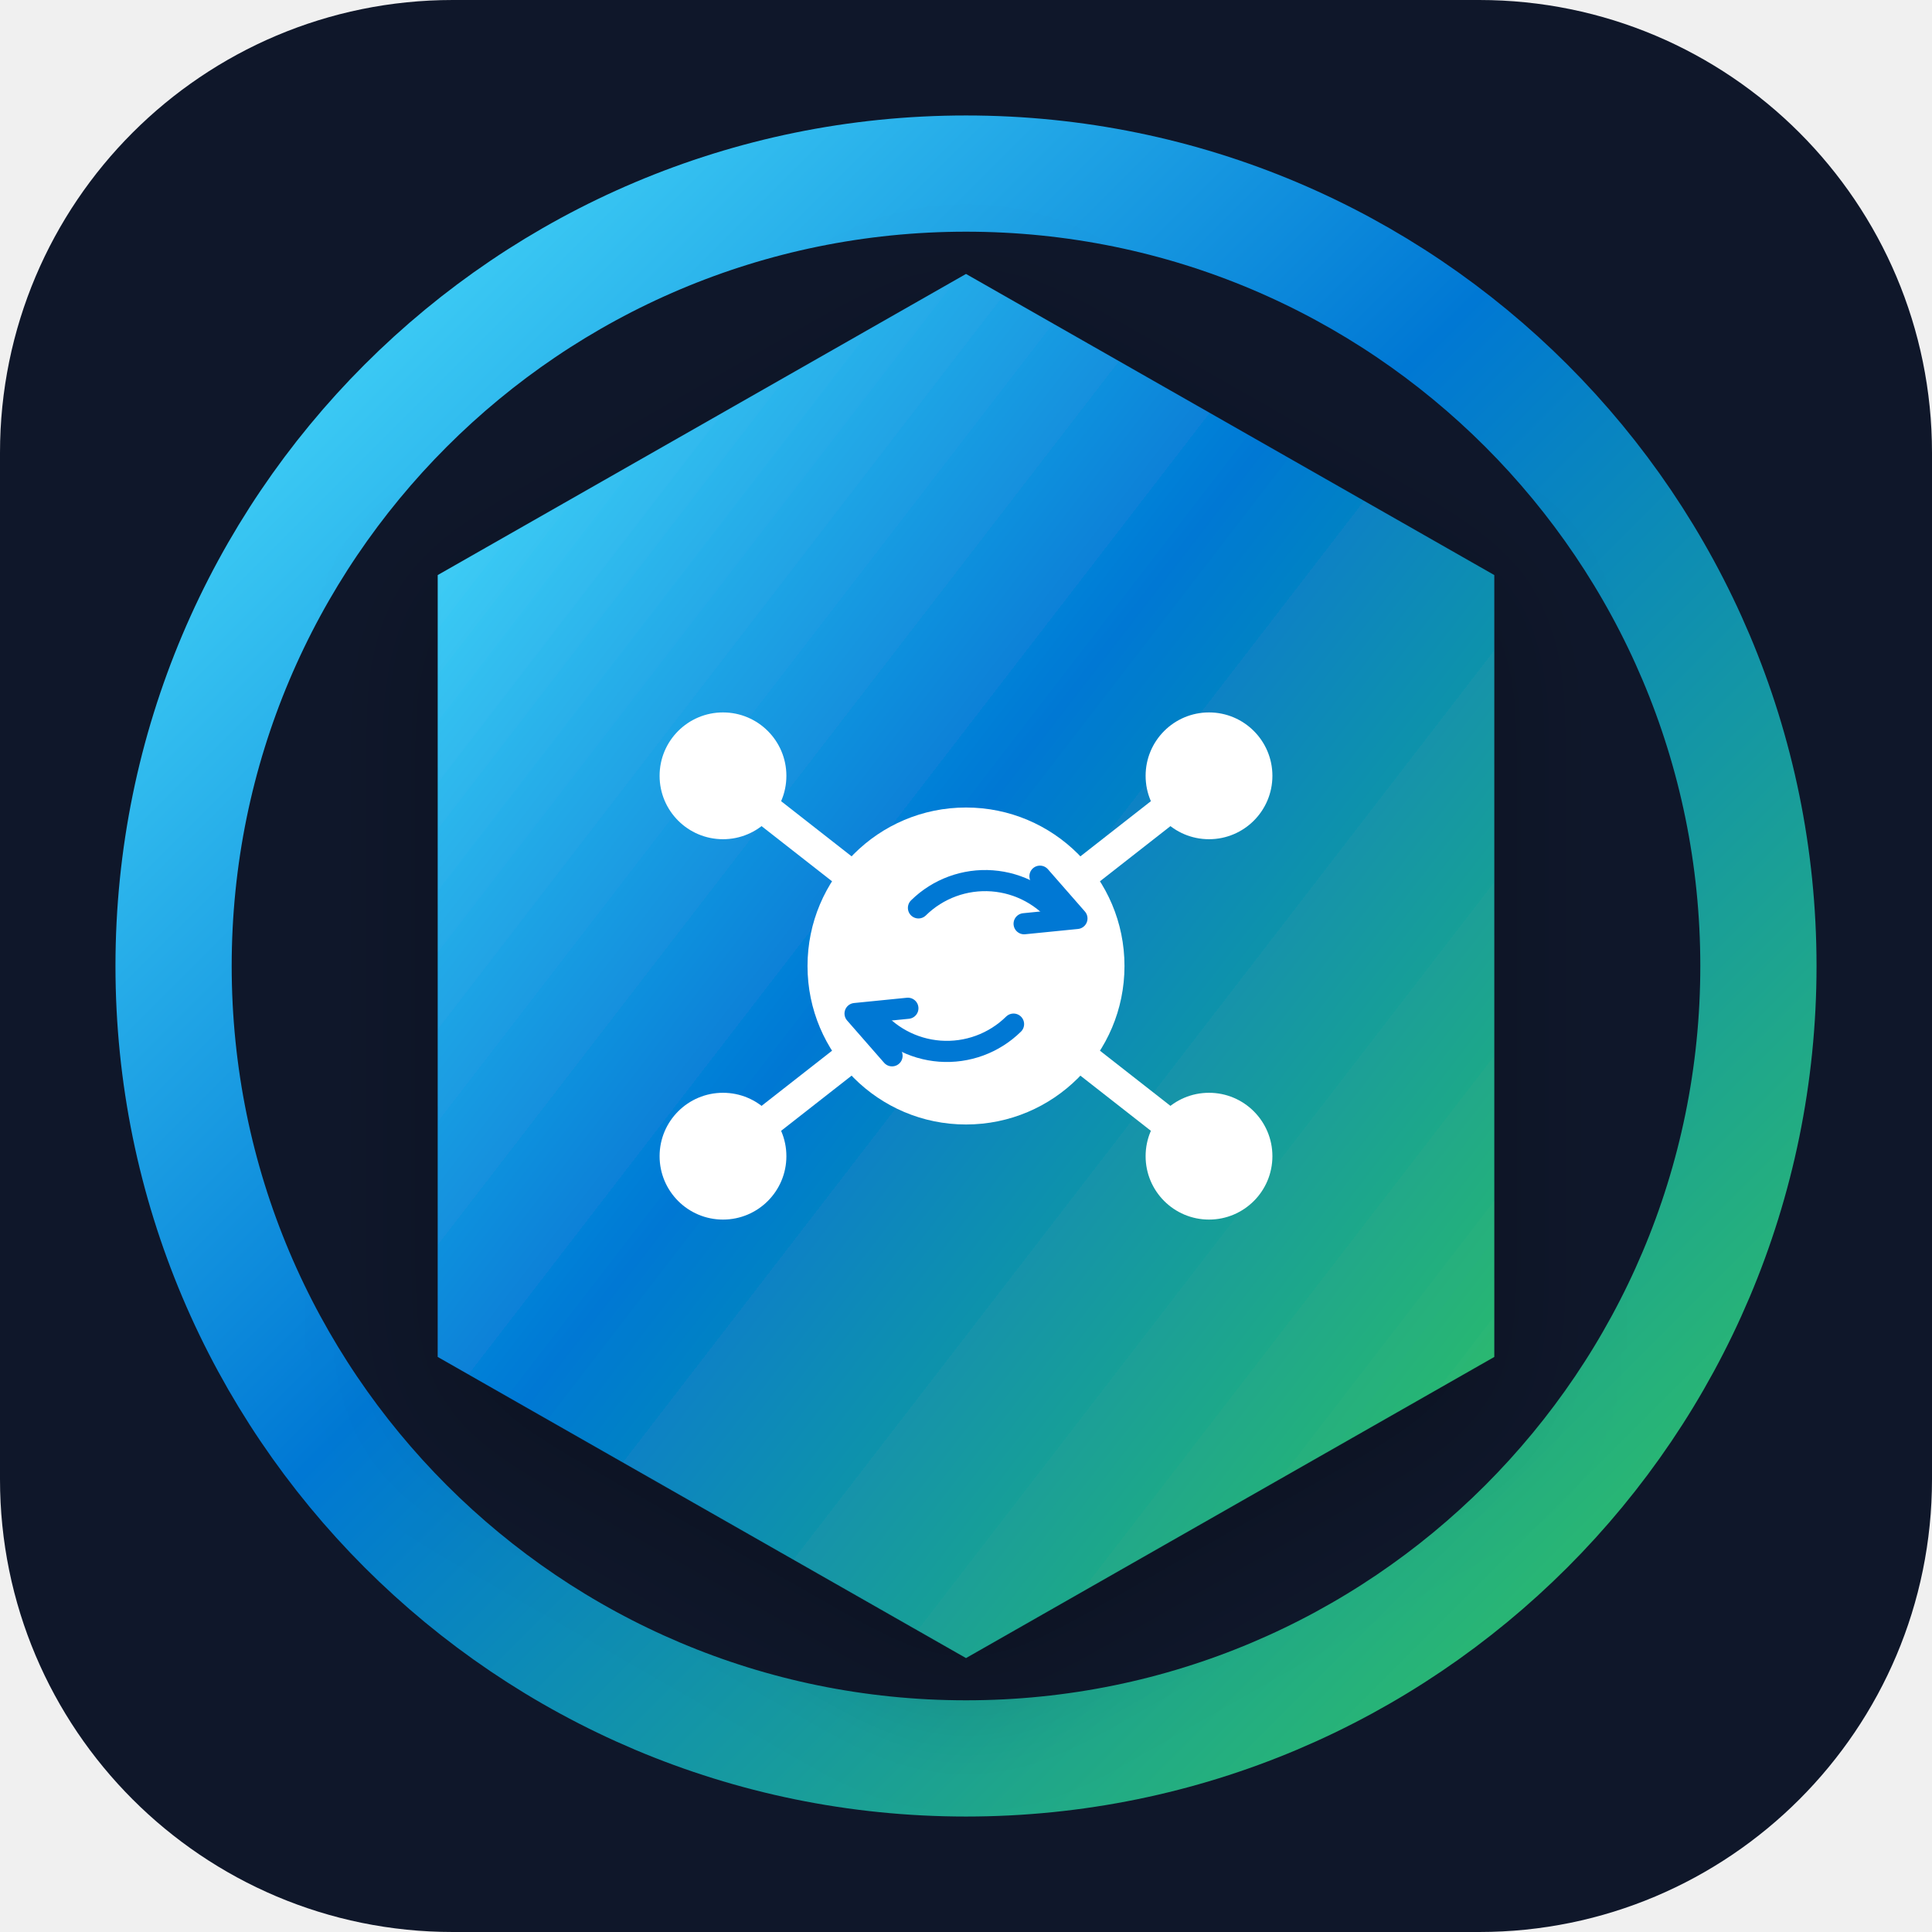
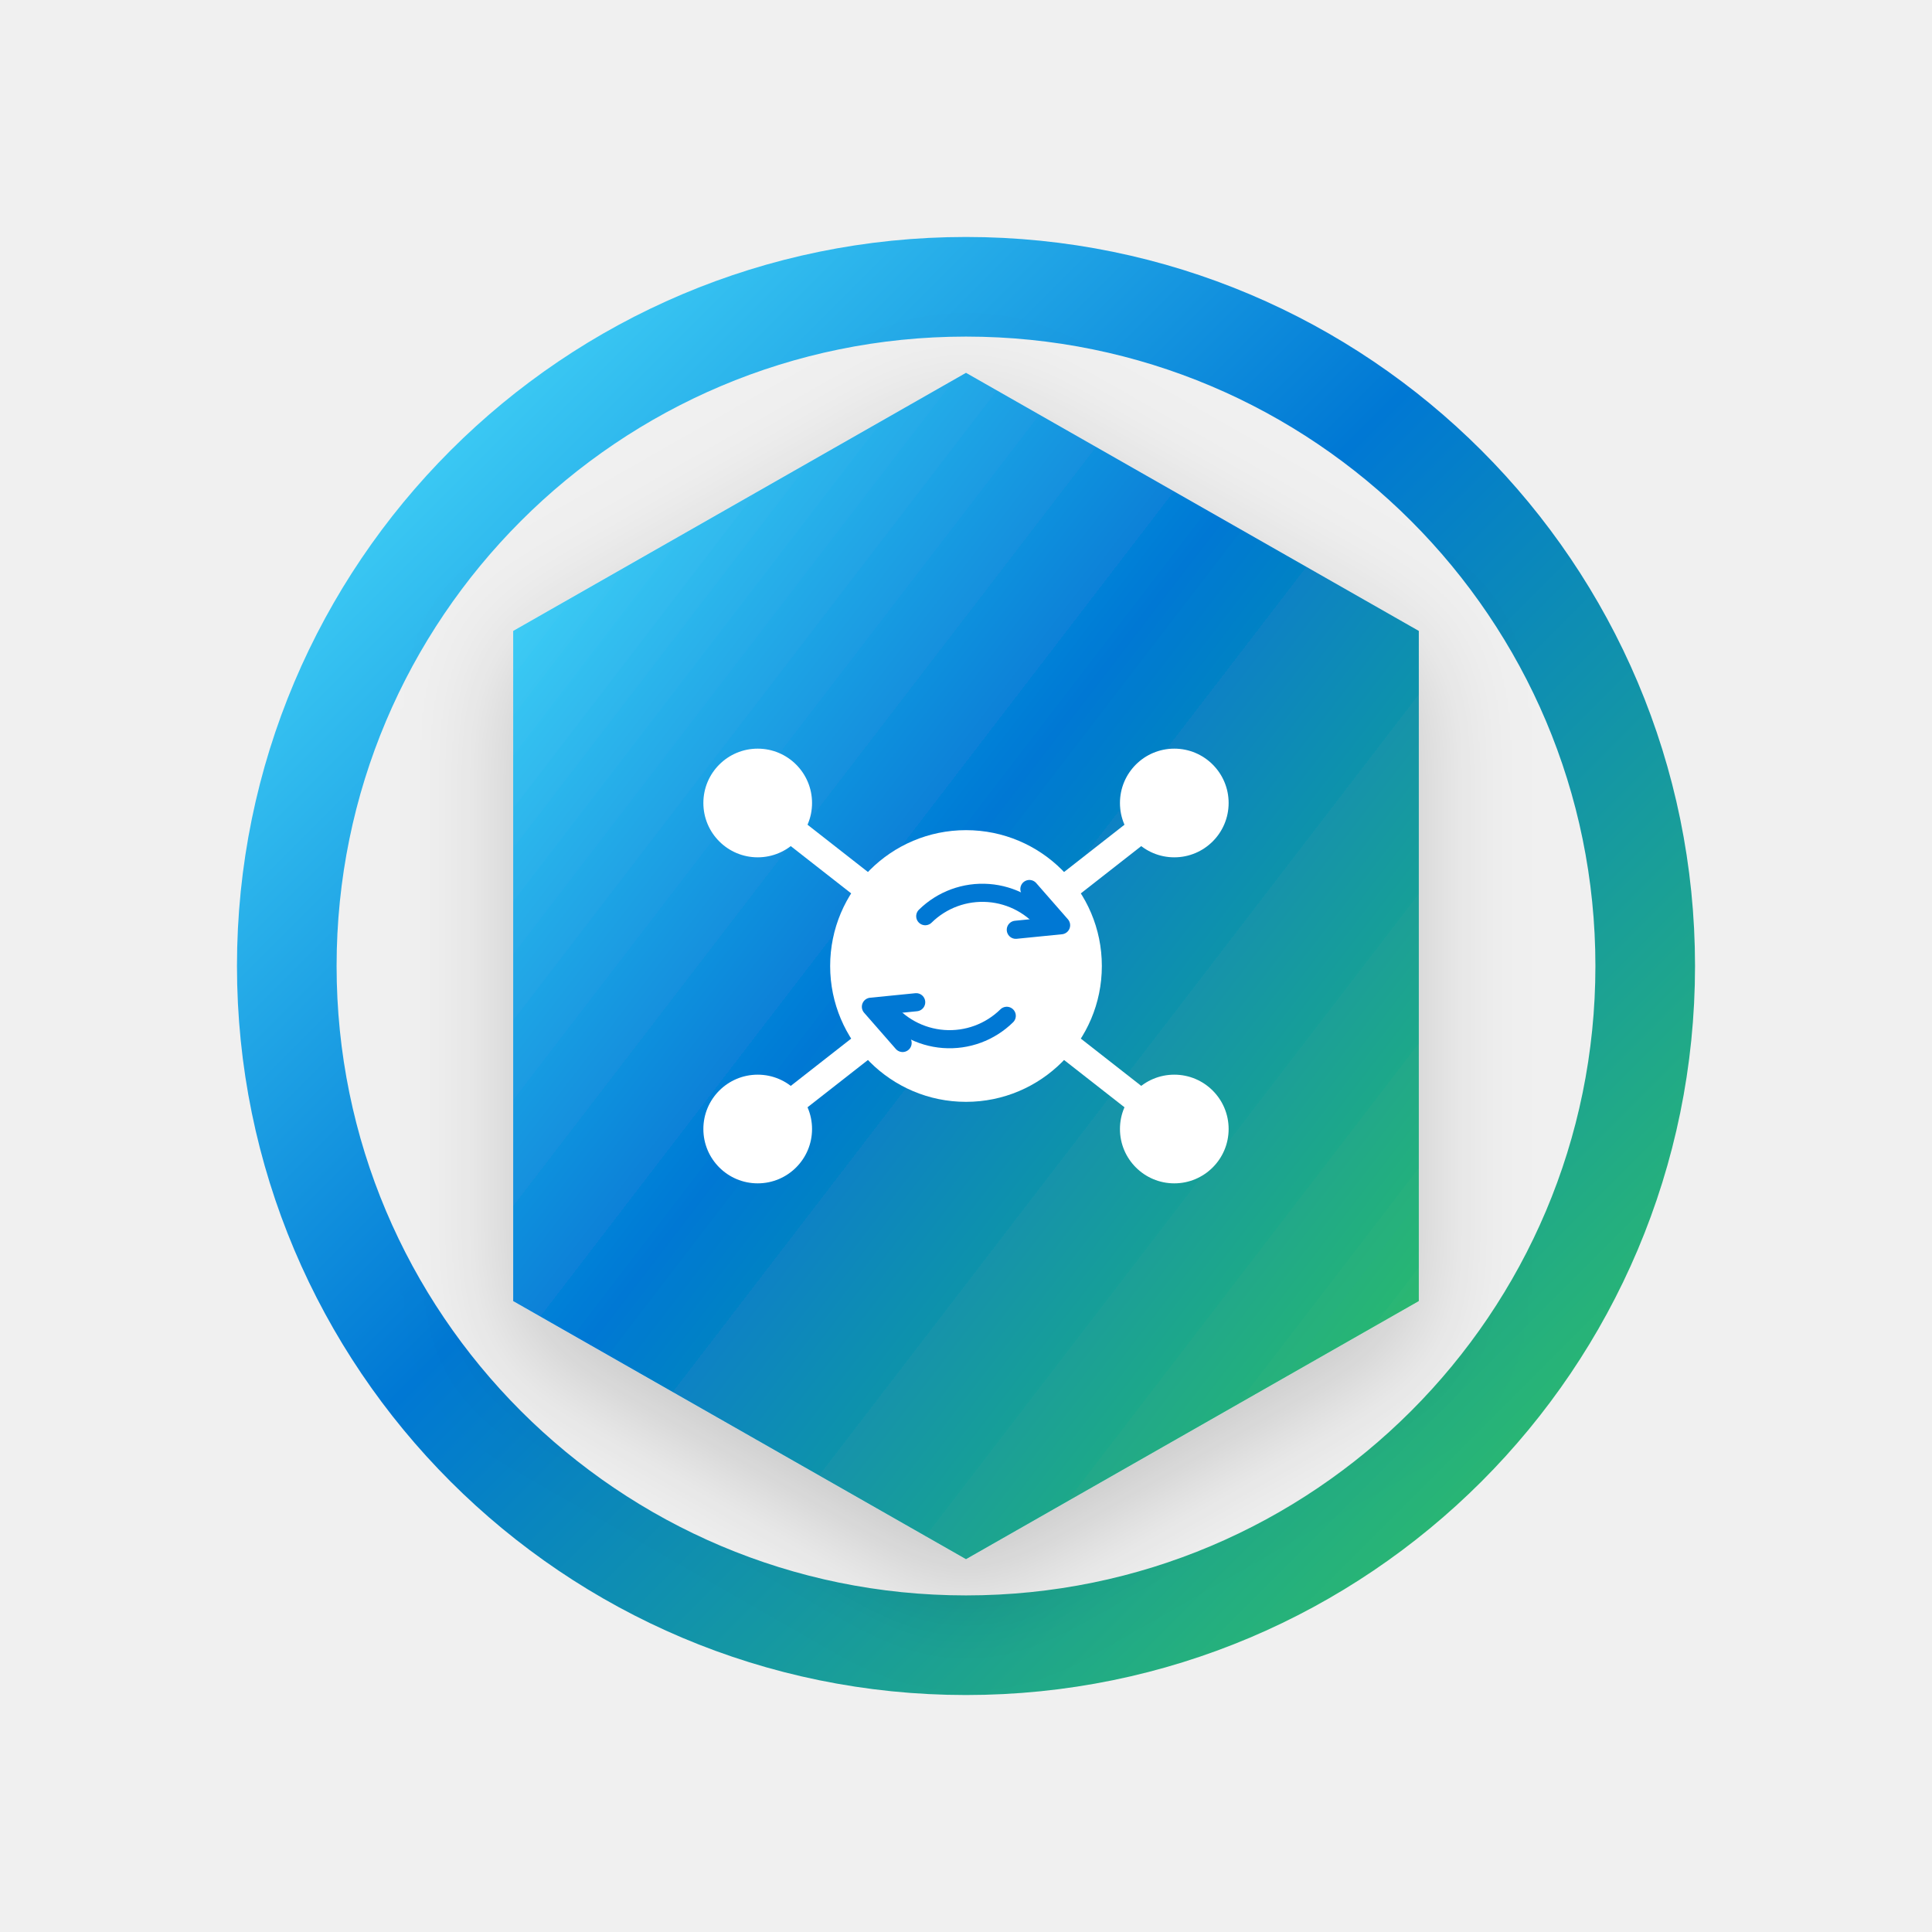
<svg xmlns="http://www.w3.org/2000/svg" viewBox="0 0 512 512">
  <defs>
    <linearGradient id="fluent" x1="0%" y1="0%" x2="100%" y2="100%">
      <stop offset="0%" stop-color="#50E6FF" />
      <stop offset="45%" stop-color="#0078D4" />
      <stop offset="100%" stop-color="#34C759" />
    </linearGradient>
    <linearGradient id="glass" x1="0%" y1="0%" x2="100%" y2="100%">
      <stop offset="0%" stop-color="#FFFFFF" stop-opacity="0.25" />
      <stop offset="100%" stop-color="#FFFFFF" stop-opacity="0.05" />
    </linearGradient>
    <filter id="shadow" x="-20%" y="-20%" width="140%" height="140%">
      <feDropShadow dx="0" dy="8" stdDeviation="12" flood-color="#000000" flood-opacity="0.18" />
    </filter>
  </defs>
-   <rect width="512" height="512" rx="120" fill="#0F172A" />
-   <g transform="translate(256 256) scale(1.4) translate(-256 -256)">
+   <g transform="translate(256 256) scale(1.2) translate(-256 -256)">
    <circle cx="256" cy="256" r="150" fill="none" stroke="url(#fluent)" stroke-width="22" />
    <g filter="url(#shadow)">
      <path d="           M256 125           L356 182           L356 330           L256 387           L156 330           L156 182           Z" fill="url(#fluent)" />
    </g>
    <g stroke="#FFFFFF" stroke-width="6" stroke-linecap="round">
      <line x1="256" y1="256" x2="210" y2="220" />
      <line x1="256" y1="256" x2="302" y2="220" />
      <line x1="256" y1="256" x2="210" y2="292" />
      <line x1="256" y1="256" x2="302" y2="292" />
    </g>
    <circle cx="210" cy="220" r="12" fill="#FFFFFF" />
    <circle cx="302" cy="220" r="12" fill="#FFFFFF" />
    <circle cx="210" cy="292" r="12" fill="#FFFFFF" />
    <circle cx="302" cy="292" r="12" fill="#FFFFFF" />
    <circle cx="256" cy="256" r="30" fill="#FFFFFF" />
    <g fill="none" stroke="#0078D4" stroke-width="4" stroke-linecap="round" stroke-linejoin="round">
      <path d="M247 245 A18 18 0 0 1 274 247" />
      <polyline points="270,239 277,247 267,248" />
      <path d="M265 267 A18 18 0 0 1 238 265" />
      <polyline points="242,273 235,265 245,264" />
    </g>
  </g>
</svg>
